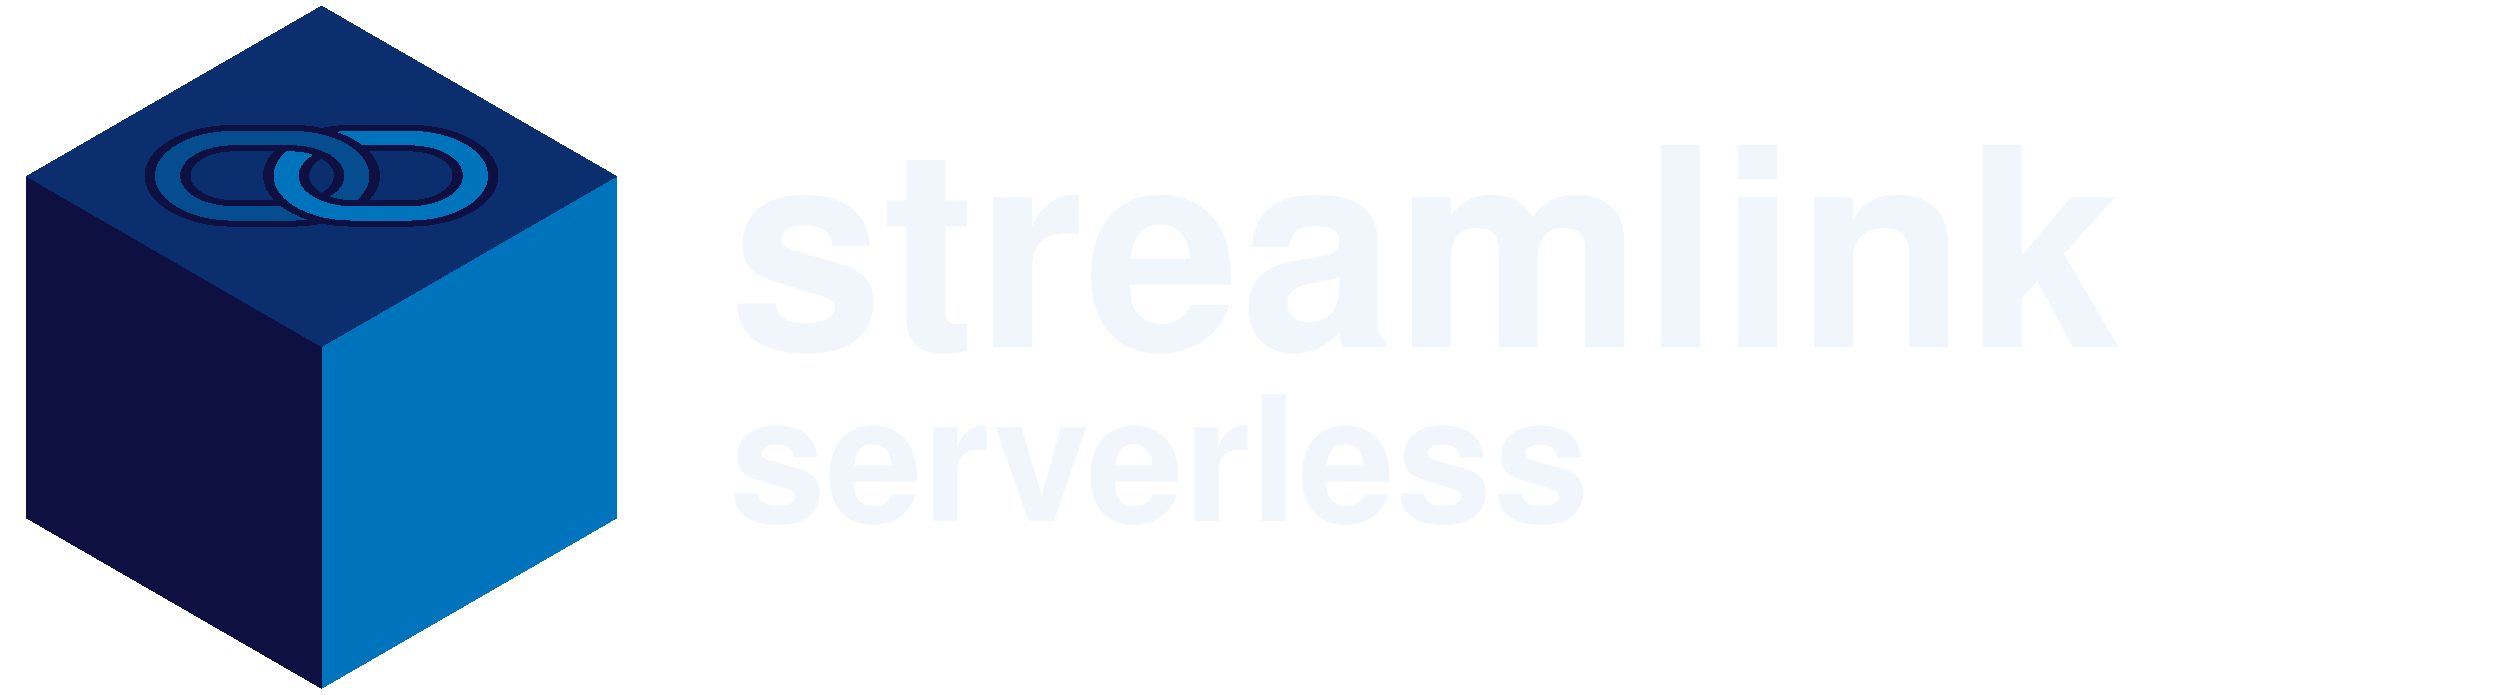
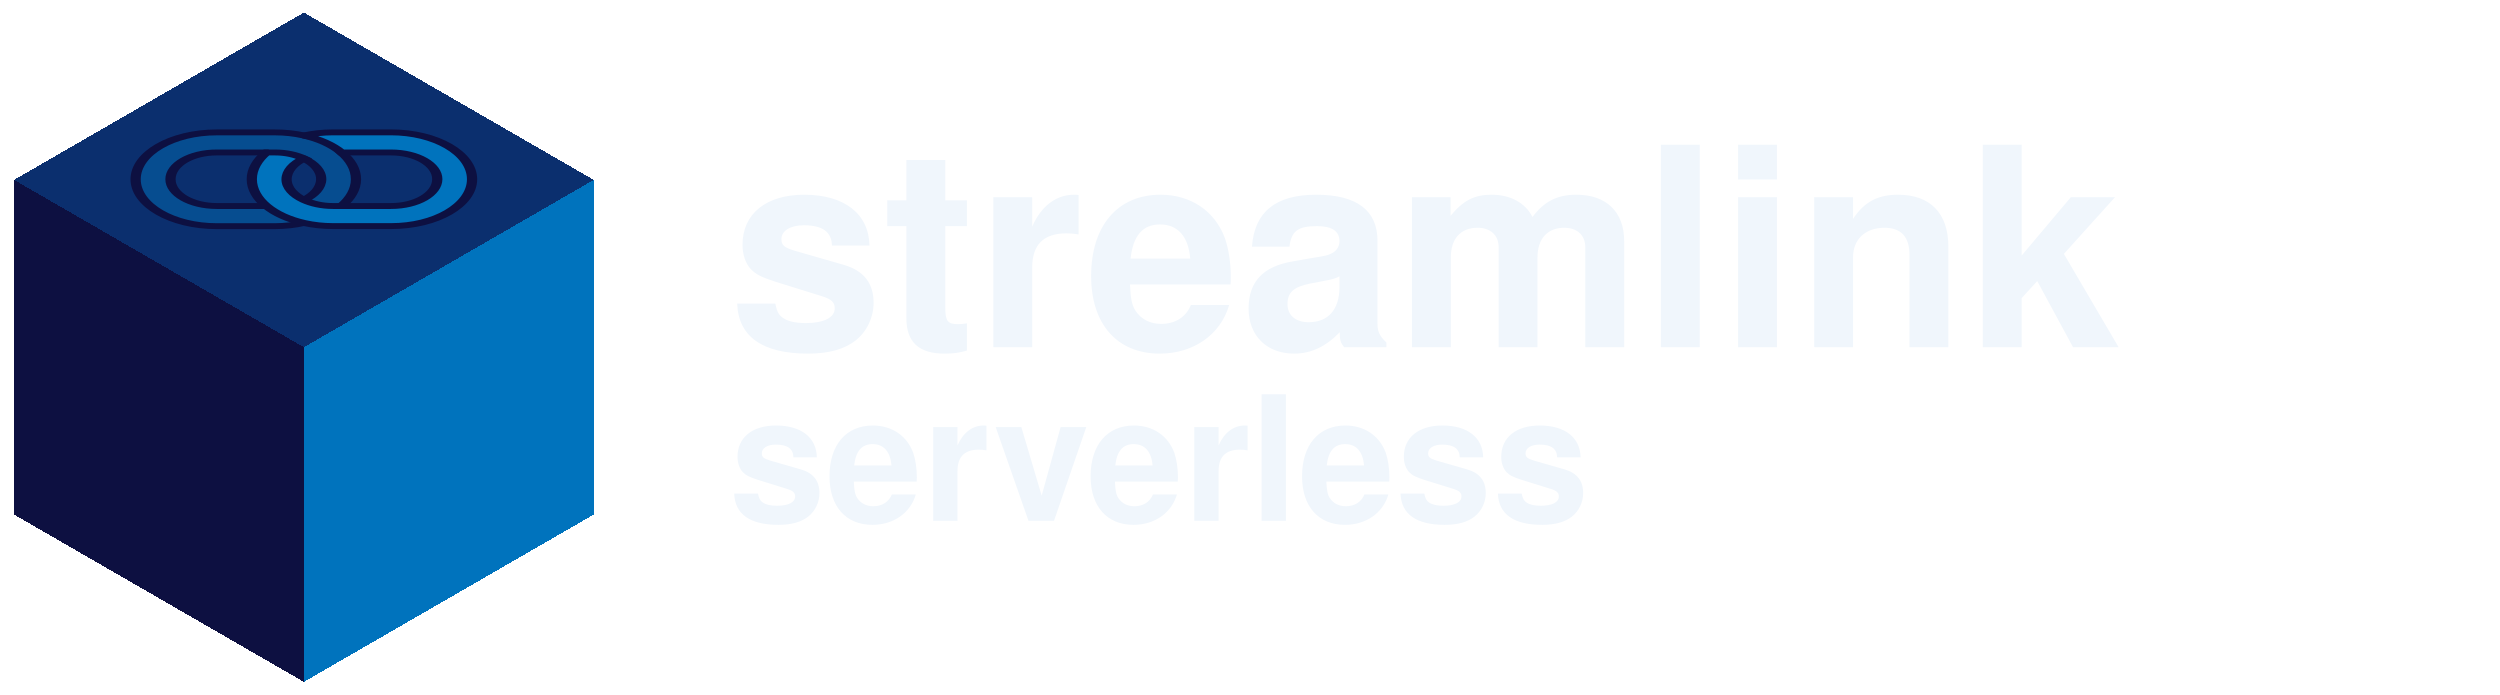
<svg xmlns="http://www.w3.org/2000/svg" width="360" height="100" viewBox="0 0 720 200">
  <style>
        text {
            font-family: -apple-system, BlinkMacSystemFont, "Segoe UI", Helvetica, Arial, sans-serif;
            font-weight: 700;
+             font-size: 90px;
            fill: #f0f6fc;
        }
    </style>
-   <g transform="translate(50 100) scale(1.23)" shape-rendering="crispEdges">
-     <g class="top" transform="translate(0 -40) rotate(30) skewX(-30) scale(1 0.8660254) translate(-20 -60)">
-       <rect fill="#0b2f6e" width="80" height="80" />
-       <g class="icon" transform="translate(40 40) scale(.8) translate(-40 -40) scale(2.5)">
-         <svg width="32" height="32" viewBox="0 0 32 32" fill="none" shape-rendering="crispEdges">
-           <path d="M21.148 21.148C19.527 20.717 18.301 21.014 16.527 21.718L13.117 25.128C11.348 26.898 8.477 26.898 6.718 25.128C4.947 23.358 4.947 20.488 6.718 18.727L10.127 15.318H11.049L13.438 13.447C14.748 13.307 16.117 13.717 17.117 14.727C18.117 15.738 18.538 17.098 18.398 18.407C19.116 19.191 20.075 19.358 20.835 18.598L21.707 16.538C21.438 14.998 20.707 13.518 19.517 12.328C18.328 11.137 16.848 10.408 15.307 10.137L13.117 9.464L10.697 10.697C9.838 11.078 9.027 11.617 8.318 12.328L4.317 16.328C1.228 19.418 1.228 24.448 4.317 27.538C7.407 30.628 12.438 30.628 15.527 27.538L19.527 23.538C20.227 22.828 20.767 22.017 21.148 21.148Z" fill="#064d90" stroke="#0d1041" stroke-width="1" />
-           <path d="M27.528 4.317C24.438 1.228 19.408 1.228 16.318 4.317L12.318 8.318C11.618 9.027 11.078 9.838 10.698 10.697C12.158 10.047 13.768 9.857 15.318 10.127L18.728 6.718C20.498 4.947 23.368 4.947 25.128 6.718C26.888 8.488 26.898 11.357 25.128 13.117L21.718 16.527L21.128 17.117C20.368 17.878 19.398 18.288 18.408 18.398C17.098 18.538 15.728 18.128 14.728 17.117C13.728 16.108 13.308 14.748 13.448 13.438C12.448 13.547 11.488 13.957 10.728 14.717L10.138 15.307C10.408 16.848 11.138 18.328 12.328 19.517C13.518 20.707 14.998 21.438 16.538 21.707C18.088 21.977 19.698 21.788 21.158 21.137C22.018 20.758 22.828 20.218 23.538 19.508L27.538 15.508C30.618 12.438 30.618 7.407 27.528 4.317Z" fill="#0073bd" stroke="#0d1041" stroke-width="1" />
-         </svg>
+   <g transform="translate(0, 0) scale(1.204819)">
+     <svg width="145" height="166" viewBox="0 0 145 166">
+       <g transform="translate(38 83)" shape-rendering="crispEdges">
+         <g class="top" transform="translate(0 -40) rotate(30) skewX(-30) scale(1 0.8660254) translate(-20 -60)">
+           <rect fill="#0b2f6e" width="80" height="80" />
+           <g class="icon" transform="translate(40 40) scale(.8) translate(-40 -40) scale(2.5)">
+             <svg width="32" height="32" viewBox="0 0 32 32" fill="none" shape-rendering="auto">
+               <path d="M21.148 21.148C19.527 20.717 18.301 21.014 16.527 21.718L13.117 25.128C11.348 26.898 8.477 26.898 6.718 25.128C4.947 23.358 4.947 20.488 6.718 18.727L10.127 15.318H11.049L13.438 13.447C14.748 13.307 16.117 13.717 17.117 14.727C18.117 15.738 18.538 17.098 18.398 18.407C19.116 19.191 20.075 19.358 20.835 18.598L21.707 16.538C21.438 14.998 20.707 13.518 19.517 12.328C18.328 11.137 16.848 10.408 15.307 10.137L13.117 9.464L10.697 10.697C9.838 11.078 9.027 11.617 8.318 12.328L4.317 16.328C1.228 19.418 1.228 24.448 4.317 27.538C7.407 30.628 12.438 30.628 15.527 27.538L19.527 23.538C20.227 22.828 20.767 22.017 21.148 21.148Z" fill="#064d90" stroke="#0d1041" stroke-width="1" />
+               <path d="M27.528 4.317C24.438 1.228 19.408 1.228 16.318 4.317L12.318 8.318C11.618 9.027 11.078 9.838 10.698 10.697C12.158 10.047 13.768 9.857 15.318 10.127L18.728 6.718C20.498 4.947 23.368 4.947 25.128 6.718C26.888 8.488 26.898 11.357 25.128 13.117L21.718 16.527L21.128 17.117C20.368 17.878 19.398 18.288 18.408 18.398C17.098 18.538 15.728 18.128 14.728 17.117C13.728 16.108 13.308 14.748 13.448 13.438C12.448 13.547 11.488 13.957 10.728 14.717L10.138 15.307C10.408 16.848 11.138 18.328 12.328 19.517C13.518 20.707 14.998 21.438 16.538 21.707C18.088 21.977 19.698 21.788 21.158 21.137C22.018 20.758 22.828 20.218 23.538 19.508L27.538 15.508C30.618 12.438 30.618 7.407 27.528 4.317Z" fill="#0073bd" stroke="#0d1041" stroke-width="1" />
+             </svg>
+           </g>
+         </g>
+         <rect class="front" fill="#0073bd" width="80" height="80" transform="skewY(-30) scale(0.8660254 1) translate(40 20)" />
+         <rect class="side" fill="#0d1041" width="80" height="80" transform="skewY(30) scale(0.8660254 1) translate(-40 -20)" />
      </g>
-     </g>
-     <rect class="front" fill="#0073bd" width="80" height="80" transform="skewY(-30) scale(0.8660254 1) translate(40 20)" />
-     <rect class="side" fill="#0d1041" width="80" height="80" transform="skewY(30) scale(0.8660254 1) translate(-40 -20)" />
+     </svg>
  </g>
  <text y="100">
    <tspan x="210" dy="0em" font-size="80px">streamlink</tspan>
    <tspan x="210" dy="1em" font-size="50px">serverless</tspan>
  </text>
</svg>
